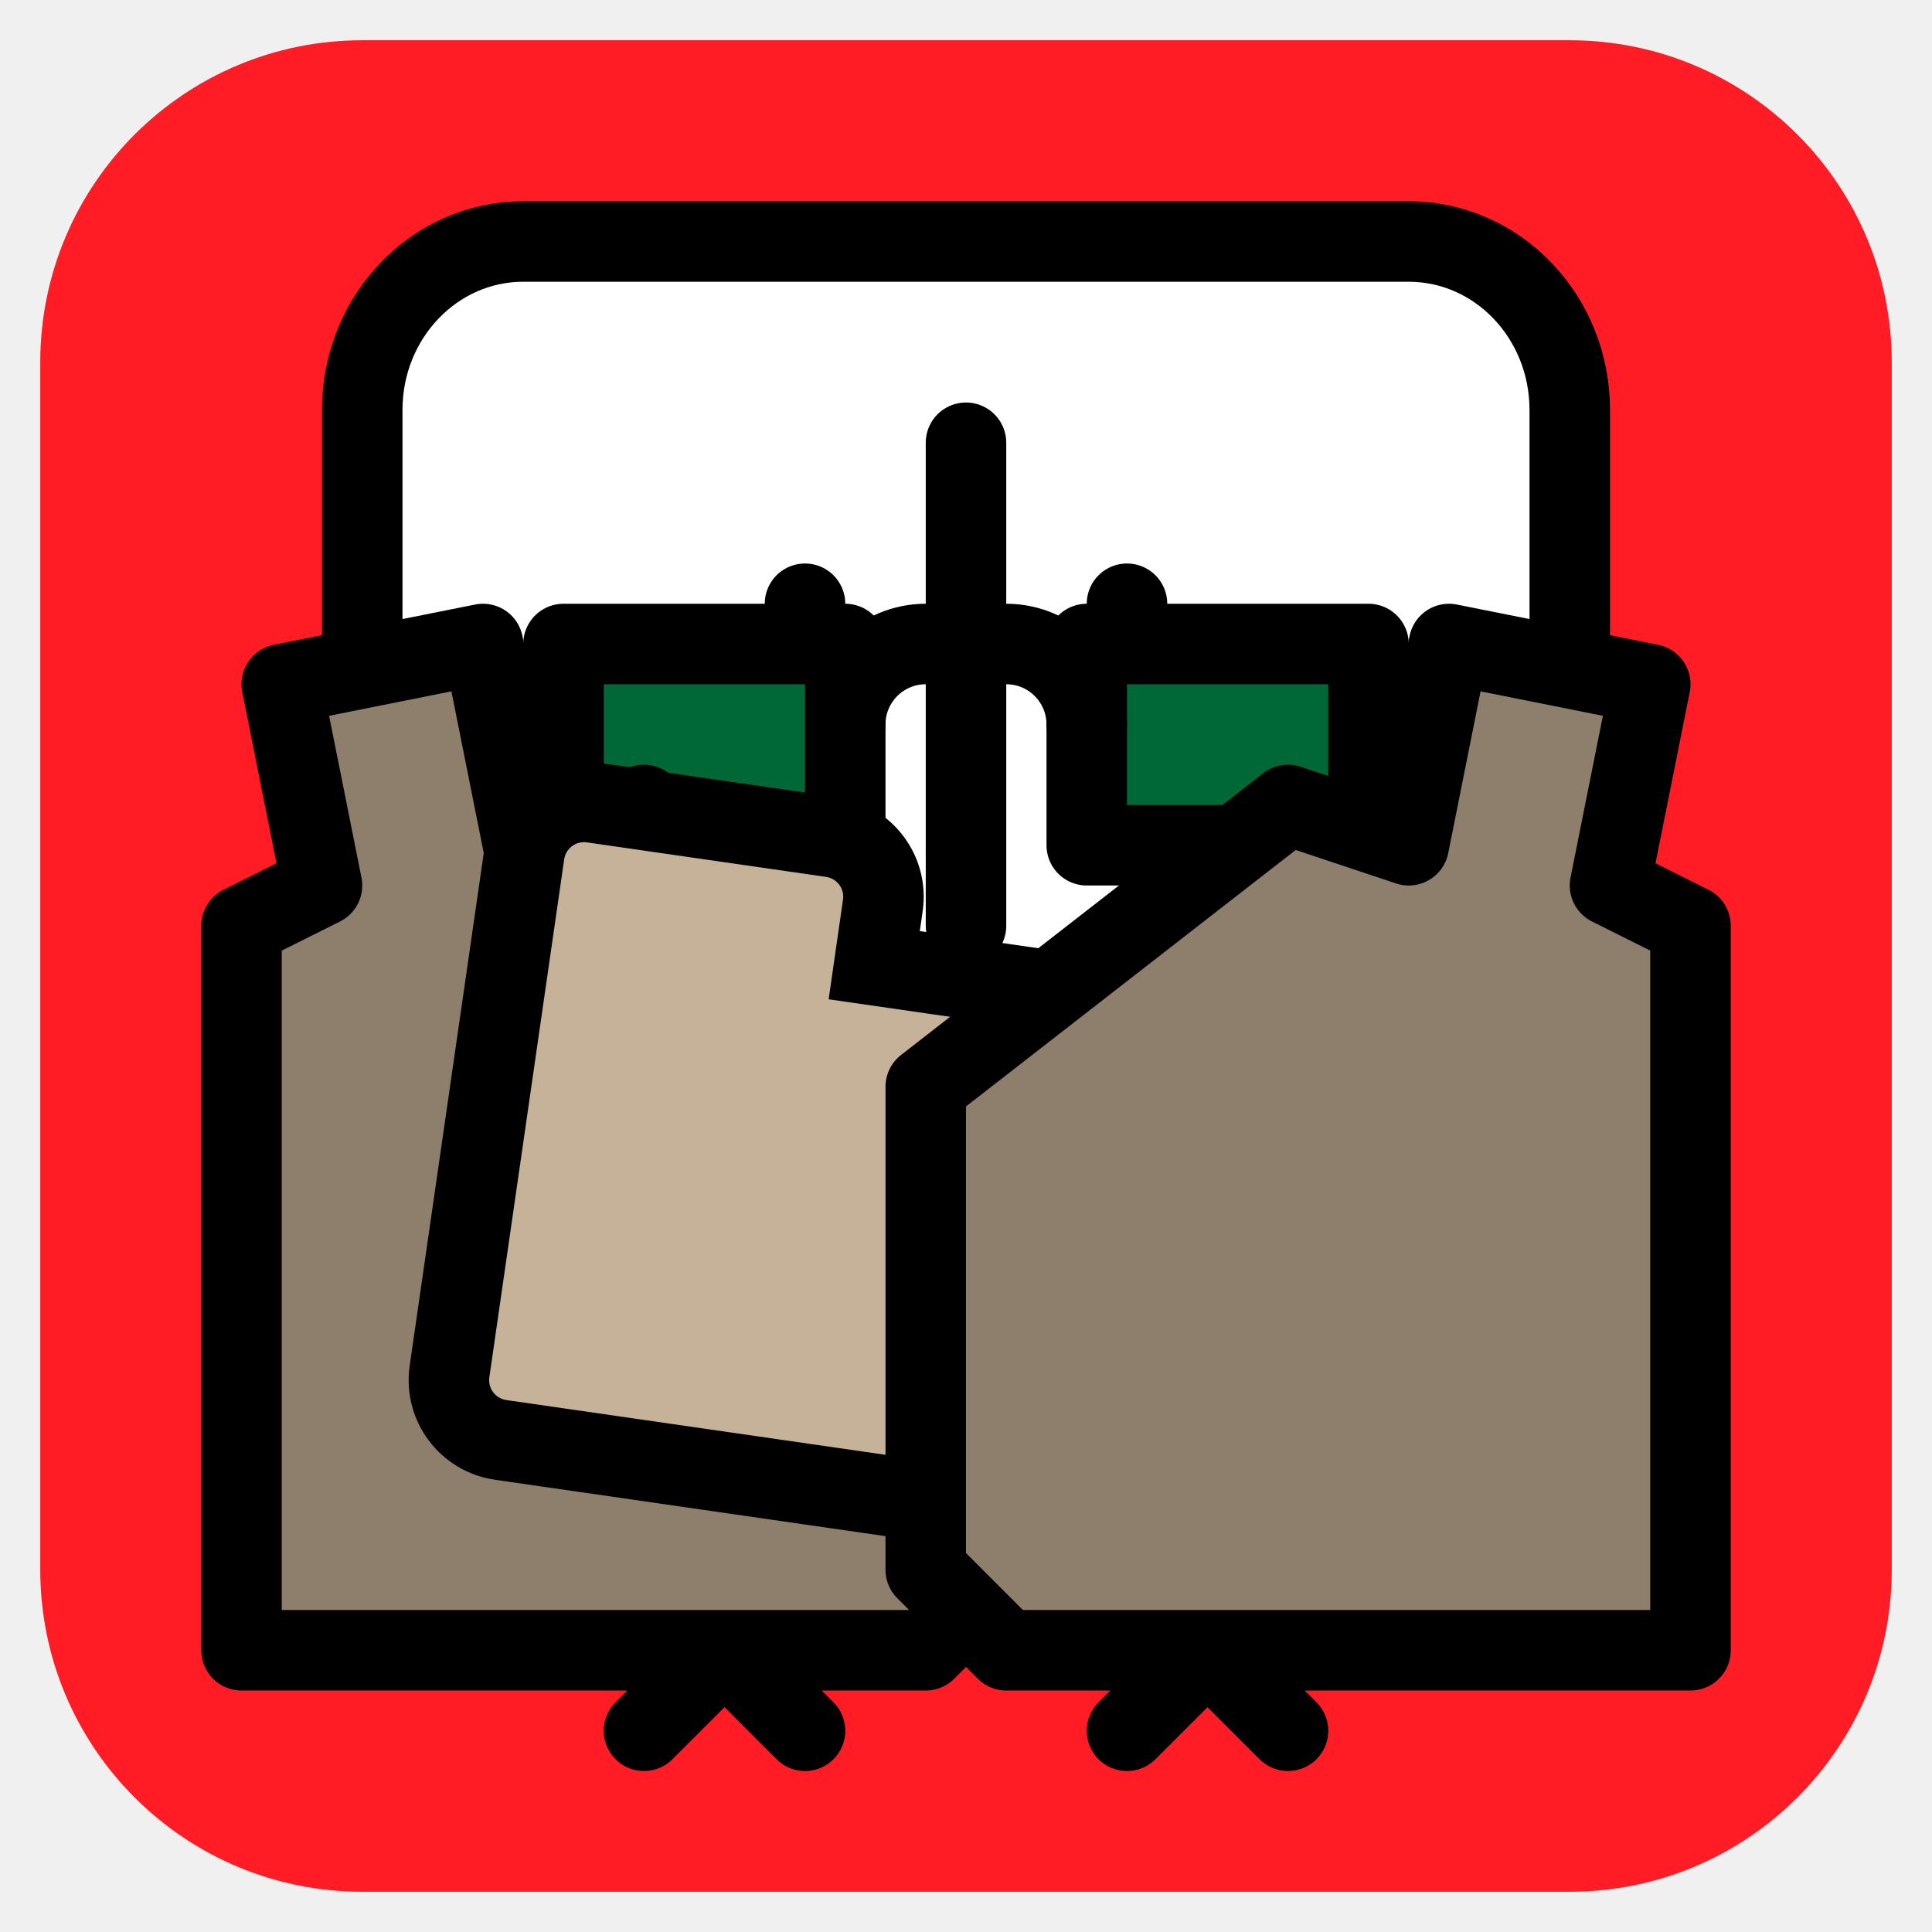
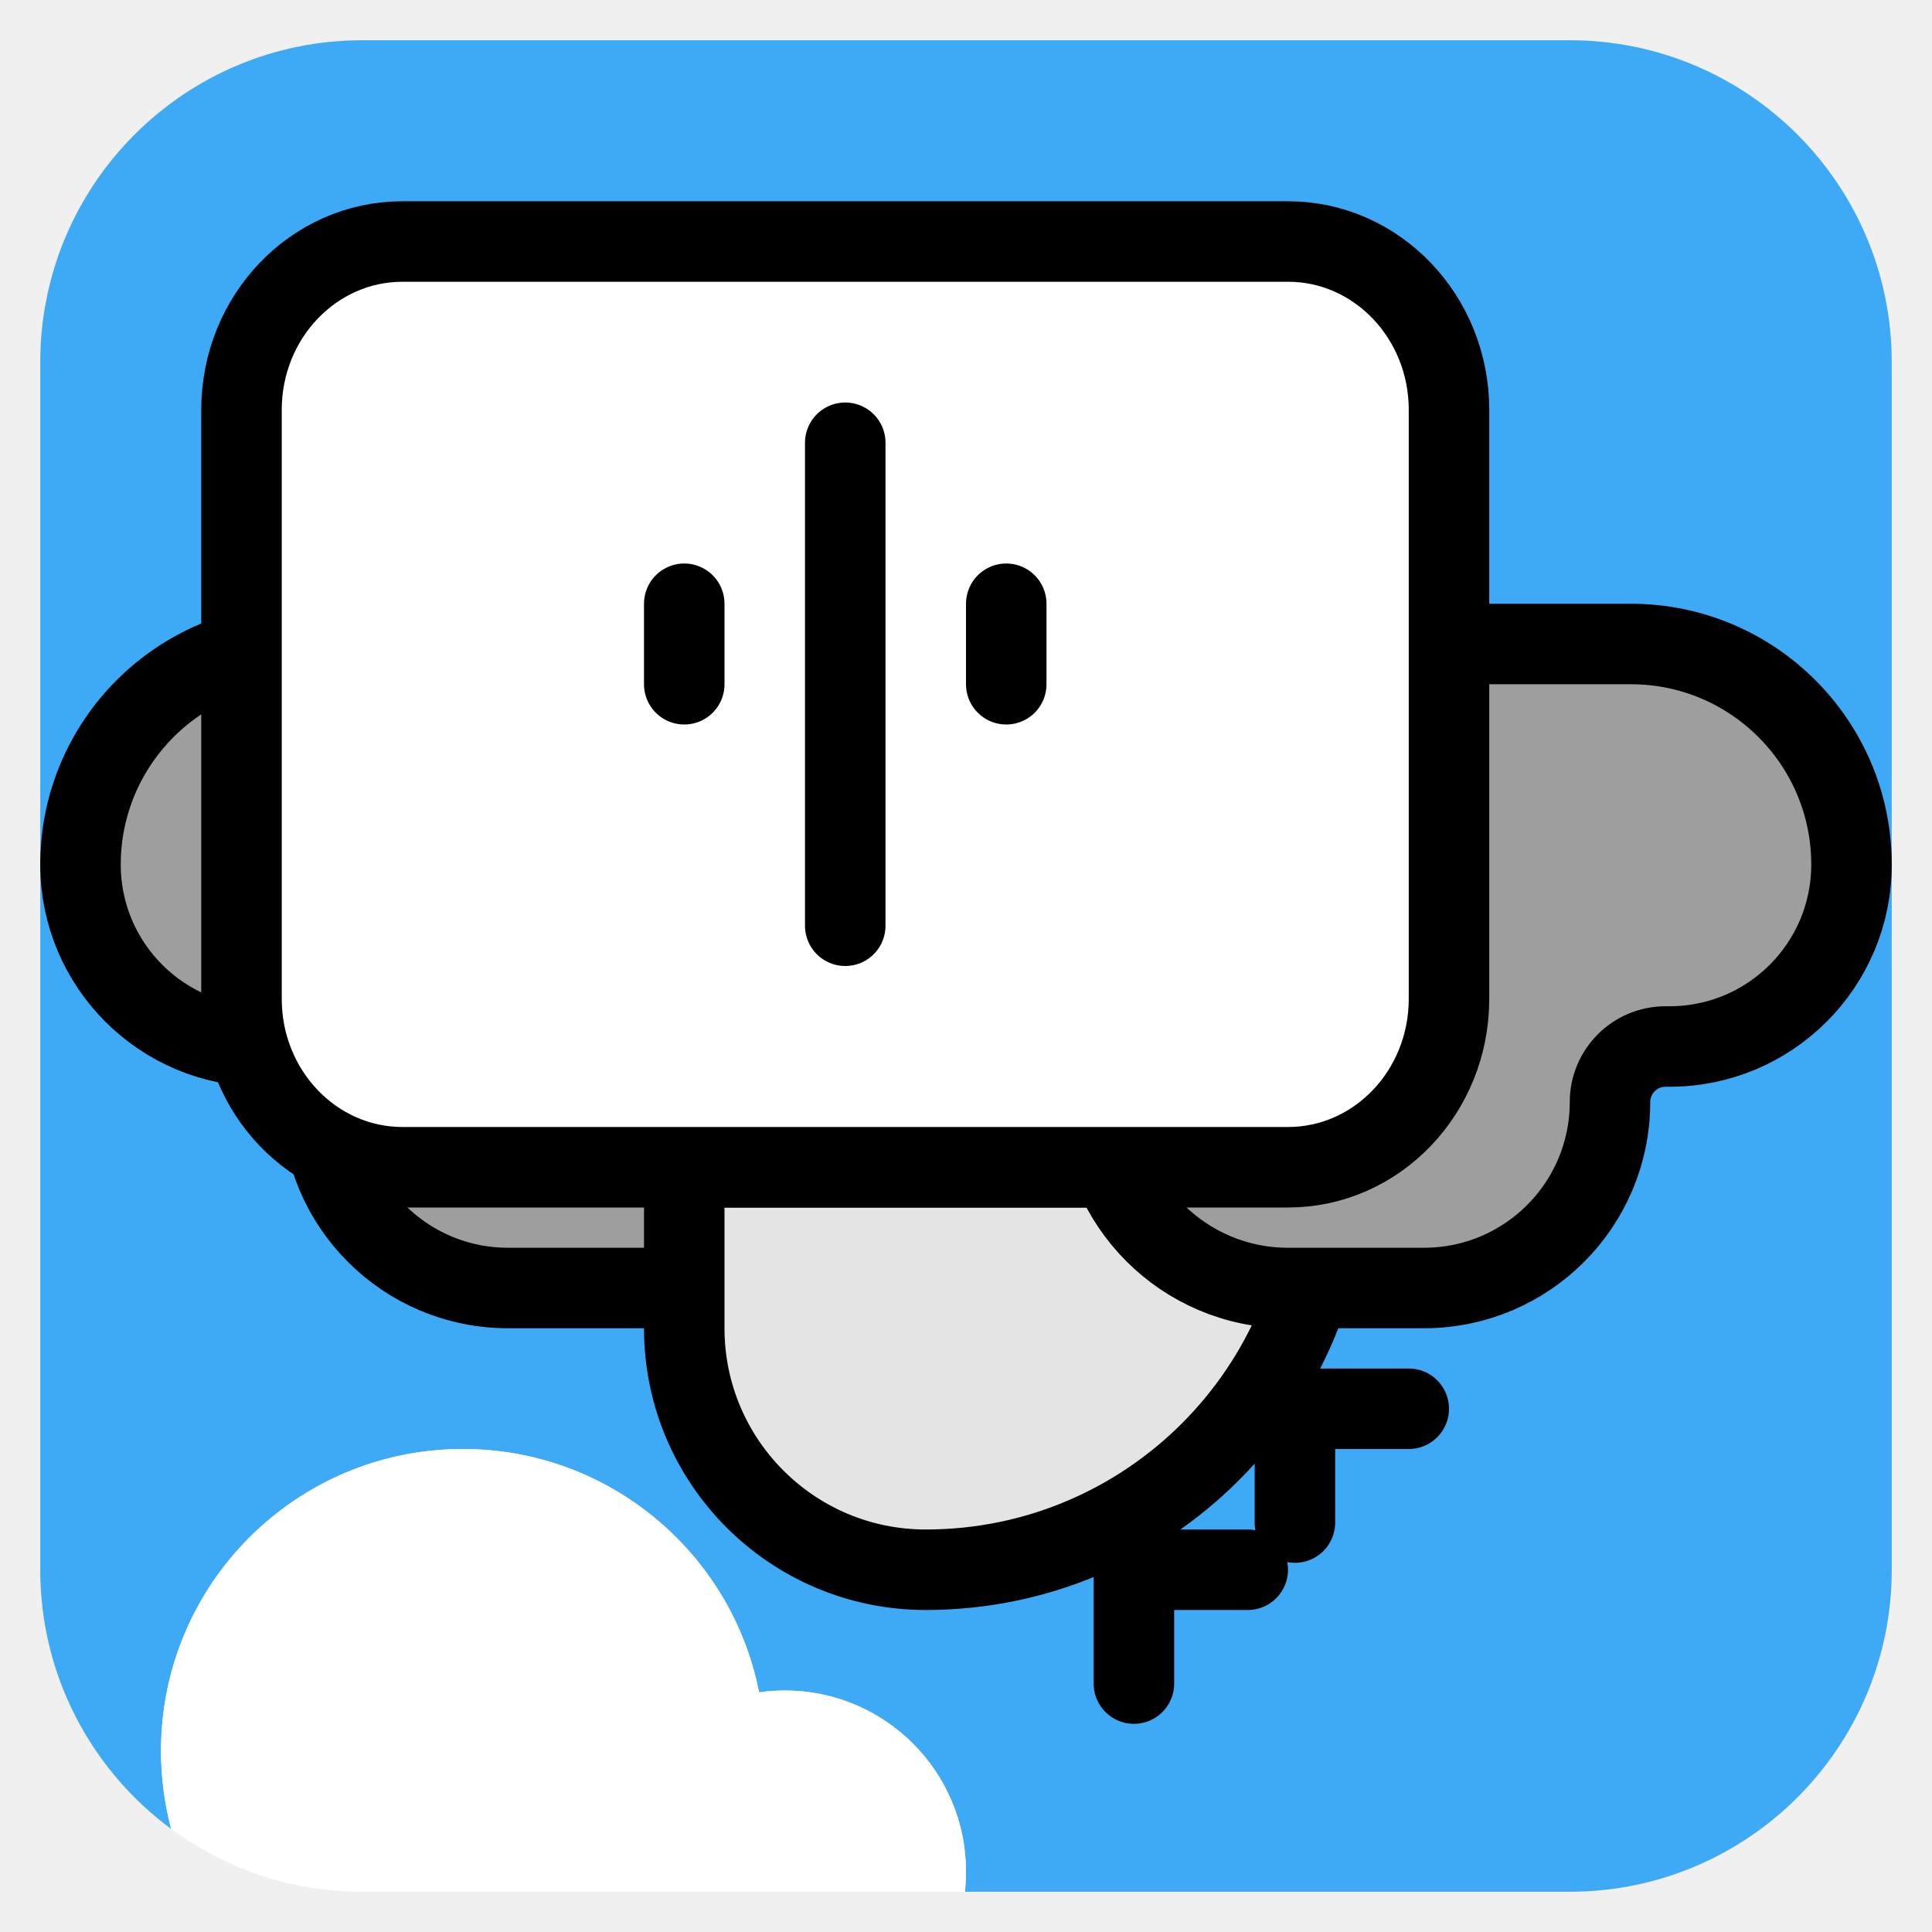
- <svg xmlns="http://www.w3.org/2000/svg" x="0pt" y="0pt" width="48pt" height="48pt" viewBox="0 0 48 48">
-   <g id="Layer_1">
-     <g id="Layer_1-1">
-       <g id="Layer_1_1">
-         <g id="Group">
-           <path id="Path" style="fill:#ff1c24;fill-opacity:1;fill-rule:evenodd;opacity:1;stroke:none;" d="M1,9 C1,4.582,4.582,1,9,1 C9,1,39,1,39,1 C43.418,1,47,4.582,47,9 C47,9,47,39,47,39 C47,43.418,43.418,47,39,47 C39,47,9,47,9,47 C4.582,47,1,43.418,1,39 C1,39,1,9,1,9 z" />
-           <g id="Group_1">
-             <path id="Path_1" style="fill:#9e9e9e;fill-opacity:1;fill-rule:nonzero;opacity:1;stroke:#000000;stroke-linecap:round;stroke-linejoin:round;stroke-miterlimit:10;stroke-opacity:1;stroke-width:2;" d="M16,29 C16,29,10,31,10,35 C10,39,16,39,16,39" />
-             <path id="Path_Copy" style="fill:#9e9e9e;fill-opacity:1;fill-rule:nonzero;opacity:1;stroke:#000000;stroke-linecap:round;stroke-linejoin:round;stroke-miterlimit:10;stroke-opacity:1;stroke-width:2;" d="M32,29 C32,29,38,31,38,35 C38,39,32,39,32,39" />
-             <path id="Path_2" style="fill:#ffffff;fill-opacity:1;fill-rule:evenodd;opacity:1;stroke:#000000;stroke-linecap:round;stroke-linejoin:round;stroke-miterlimit:10;stroke-opacity:1;stroke-width:2;" d="M9,10.182 C9,7.872,10.791,6,13,6 C13,6,35,6,35,6 C37.209,6,39,7.872,39,10.182 C39,10.182,39,24.818,39,24.818 C39,27.128,37.209,29,35,29 C35,29,13,29,13,29 C10.791,29,9,27.128,9,24.818 C9,24.818,9,10.182,9,10.182 z" />
-             <path id="Path_3" style="fill:#ffffff;fill-opacity:1;fill-rule:nonzero;opacity:1;stroke:#000000;stroke-linecap:round;stroke-linejoin:round;stroke-miterlimit:10;stroke-opacity:1;stroke-width:2;" d="M24,11 C24,11,24,23,24,23" />
-             <path id="Path_4" style="fill:#ffffff;fill-opacity:1;fill-rule:nonzero;opacity:1;stroke:#000000;stroke-linecap:round;stroke-linejoin:round;stroke-miterlimit:10;stroke-opacity:1;stroke-width:2;" d="M28,15 C28,15,28,17,28,17" />
-             <path id="Path_Copy_1" style="fill:#ffffff;fill-opacity:1;fill-rule:nonzero;opacity:1;stroke:#000000;stroke-linecap:round;stroke-linejoin:round;stroke-miterlimit:10;stroke-opacity:1;stroke-width:2;" d="M20,15 C20,15,20,17,20,17" />
-             <path id="Path_5" style="fill:none;opacity:1;stroke:#000000;stroke-linecap:round;stroke-linejoin:round;stroke-miterlimit:10;stroke-opacity:1;stroke-width:2;" d="M32,43 C32,43,30,41,30,41 C30,41,28,43,28,43" />
-             <path id="Path_Copy_2" style="fill:none;opacity:1;stroke:#000000;stroke-linecap:round;stroke-linejoin:round;stroke-miterlimit:10;stroke-opacity:1;stroke-width:2;" d="M20,43 C20,43,18,41,18,41 C18,41,16,43,16,43" />
-             <path id="Path_6" style="fill:#e4e4e4;fill-opacity:1;fill-rule:evenodd;opacity:1;stroke:#000000;stroke-linecap:round;stroke-linejoin:round;stroke-miterlimit:10;stroke-opacity:1;stroke-width:2;" d="M16,29 C16,29,32,29,32,29 C32,29,32,39,32,39 C32,39,16,39,16,39 C16,39,16,29,16,29 z" />
-           </g>
-         </g>
+ <svg xmlns="http://www.w3.org/2000/svg" x="0px" y="0px" width="48px" height="48px" viewBox="0 0 48 48">
+   <g id="Layer 1">
+     <g id="Group">
+       <g id="Group">
+         <path id="Path 17" style="fill:#3ea9f5;fill-opacity:1;fill-rule:evenodd;opacity:1;stroke:none;" d="M23.973,47 C23.973,47,39,47,39,47 C43.418,47,47,43.418,47,39 C47,39,47,9,47,9 C47,4.582,43.418,1,39,1 C39,1,9,1,9,1 C4.582,1,1,4.582,1,9 C1,9,1,39,1,39 C1,41.641,2.28,43.983,4.253,45.44 C4.088,44.822,4,44.171,4,43.5 C4,39.358,7.358,36,11.5,36 C15.144,36,18.182,38.599,18.859,42.045 C19.068,42.015,19.282,42,19.5,42 C21.985,42,24,44.015,24,46.5 C24,46.669,23.991,46.836,23.973,47 z" />
+         <path id="Path 18" style="fill:#ffffff;fill-opacity:1;fill-rule:evenodd;opacity:1;stroke:none;" d="M4.253,45.44 C4.088,44.822,4,44.171,4,43.5 C4,39.358,7.358,36,11.5,36 C15.144,36,18.182,38.599,18.859,42.045 C19.068,42.015,19.282,42,19.5,42 C21.985,42,24,44.015,24,46.5 C24,46.669,23.991,46.836,23.973,47 C23.973,47,9,47,9,47 C7.223,47,5.581,46.421,4.253,45.44 z" />
+       </g>
+       <path id="Path" style="fill:none;opacity:1;stroke:#000000;stroke-linecap:round;stroke-linejoin:round;stroke-miterlimit:10;stroke-opacity:1;stroke-width:2;" d="M35,35 C35,35,32.172,35,32.172,35 C32.172,35,32.172,37.828,32.172,37.828" />
+       <path id="Path Copy" style="fill:none;opacity:1;stroke:#000000;stroke-linecap:round;stroke-linejoin:round;stroke-miterlimit:10;stroke-opacity:1;stroke-width:2;" d="M31,39 C31,39,28.172,39,28.172,39 C28.172,39,28.172,41.828,28.172,41.828" />
+       <path id="Path Copy" style="fill:#9e9e9e;fill-opacity:1;fill-rule:nonzero;opacity:1;stroke:#000000;stroke-linecap:round;stroke-linejoin:round;stroke-miterlimit:10;stroke-opacity:1;stroke-width:2;" d="M7.48,16 C4.454,16,2,18.454,2,21.48 C2,21.48,2,21.48,2,21.48 C2,23.977,4.023,26,6.52,26 C6.52,26,6.62,26,6.62,26 C7.382,26,8,26.618,8,27.38 C8,27.38,8,27.38,8,27.38 C8,29.932,10.068,32,12.62,32 C12.62,32,16,32,16,32 C18.583,32,20.678,29.906,20.678,27.322 C20.678,27.322,20.678,21.422,20.678,21.422 C20.678,18.427,18.25,16,15.256,16 C15.256,16,7.48,16,7.48,16 z" />
+       <path id="Path" style="fill:#e4e4e4;fill-opacity:1;fill-rule:evenodd;opacity:1;stroke:#000000;stroke-linecap:round;stroke-linejoin:round;stroke-miterlimit:10;stroke-opacity:1;stroke-width:2;" d="M17,29 C17,29,33,29,33,29 C33,29,33,29,33,29 C33,34.523,28.523,39,23,39 C23,39,23,39,23,39 C19.686,39,17,36.314,17,33 C17,33,17,29,17,29 z" />
+       <path id="Path Copy" style="fill:#9e9e9e;fill-opacity:1;fill-rule:nonzero;opacity:1;stroke:#000000;stroke-linecap:round;stroke-linejoin:round;stroke-miterlimit:10;stroke-opacity:1;stroke-width:2;" d="M40.52,16 C43.546,16,46,18.454,46,21.48 C46,21.48,46,21.48,46,21.48 C46,23.977,43.977,26,41.48,26 C41.48,26,41.38,26,41.38,26 C40.618,26,40,26.618,40,27.38 C40,27.38,40,27.38,40,27.38 C40,29.932,37.932,32,35.38,32 C35.38,32,32,32,32,32 C29.417,32,27.322,29.906,27.322,27.322 C27.322,27.322,27.322,21.422,27.322,21.422 C27.322,18.427,29.75,16,32.744,16 C32.744,16,40.52,16,40.52,16 z" />
+       <g id="Group">
+         <path id="Path" style="fill:#ffffff;fill-opacity:1;fill-rule:evenodd;opacity:1;stroke:#000000;stroke-linecap:round;stroke-linejoin:round;stroke-miterlimit:10;stroke-opacity:1;stroke-width:2;" d="M6,10.182 C6,7.872,7.791,6,10,6 C10,6,32,6,32,6 C34.209,6,36,7.872,36,10.182 C36,10.182,36,24.818,36,24.818 C36,27.128,34.209,29,32,29 C32,29,10,29,10,29 C7.791,29,6,27.128,6,24.818 C6,24.818,6,10.182,6,10.182 z" />
+         <path id="Path" style="fill:#ffffff;fill-opacity:1;fill-rule:nonzero;opacity:1;stroke:#000000;stroke-linecap:round;stroke-linejoin:round;stroke-miterlimit:10;stroke-opacity:1;stroke-width:2;" d="M21,11 C21,11,21,23,21,23" />
+         <path id="Path" style="fill:#ffffff;fill-opacity:1;fill-rule:nonzero;opacity:1;stroke:#000000;stroke-linecap:round;stroke-linejoin:round;stroke-miterlimit:10;stroke-opacity:1;stroke-width:2;" d="M25,15 C25,15,25,17,25,17" />
+         <path id="Path Copy" style="fill:#ffffff;fill-opacity:1;fill-rule:nonzero;opacity:1;stroke:#000000;stroke-linecap:round;stroke-linejoin:round;stroke-miterlimit:10;stroke-opacity:1;stroke-width:2;" d="M17,15 C17,15,17,17,17,17" />
      </g>
    </g>
-     <path id="Path-1" style="fill:#006736;fill-opacity:1;fill-rule:evenodd;opacity:1;stroke:#000000;stroke-linecap:round;stroke-linejoin:round;stroke-miterlimit:10;stroke-opacity:1;stroke-width:2;" d="M27,16 C27,16,34,16,34,16 C34,16,34,21,34,21 C34,21,27,21,27,21 C27,21,27,16,27,16 z" />
-     <path id="Path-2" style="fill:none;opacity:1;stroke:#000000;stroke-linecap:round;stroke-linejoin:round;stroke-miterlimit:10;stroke-opacity:1;stroke-width:2;" d="M21,18 C21,18,21,18,21,18 C21,16.895,21.895,16,23,16 C23,16,25,16,25,16 C26.105,16,27,16.895,27,18 C27,18,27,18,27,18" />
-     <path id="Path_Copy-1" style="fill:#006736;fill-opacity:1;fill-rule:evenodd;opacity:1;stroke:#000000;stroke-linecap:round;stroke-linejoin:round;stroke-miterlimit:10;stroke-opacity:1;stroke-width:2;" d="M14,16 C14,16,21,16,21,16 C21,16,21,21,21,21 C21,21,14,21,14,21 C14,21,14,16,14,16 z" />
-     <path id="Path_Copy-2" style="fill:#8e7f6d;fill-opacity:1;fill-rule:nonzero;opacity:1;stroke:#000000;stroke-linecap:round;stroke-linejoin:round;stroke-miterlimit:10;stroke-opacity:1;stroke-width:2;" d="M7,17 C7,17,12,16,12,16 C12,16,13,21,13,21 C13,21,16,20,16,20 C16,20,25,27,25,27 C25,27,25,39,25,39 C25,39,23,41,23,41 C23,41,6,41,6,41 C6,41,6,23,6,23 C6,23,8,22,8,22 C8,22,7,17,7,17 z" />
-     <path id="Compound_Group" style="fill:#c6b199;fill-opacity:1;fill-rule:evenodd;opacity:1;stroke:#000000;stroke-linecap:butt;stroke-linejoin:miter;stroke-miterlimit:10;stroke-opacity:1;stroke-width:2;" d="M21.72,23.98 C21.72,23.98,30.133,25.195,30.133,25.195 C30.952,25.313,31.521,26.074,31.403,26.894 C31.403,26.894,29.973,36.791,29.973,36.791 C29.855,37.611,29.094,38.18,28.274,38.061 C28.274,38.061,12.439,35.774,12.439,35.774 C11.619,35.656,11.05,34.895,11.168,34.075 C11.168,34.075,12.741,23.188,12.741,23.188 C12.741,23.188,13.027,21.209,13.027,21.209 C13.145,20.389,13.906,19.82,14.726,19.939 C14.726,19.939,20.664,20.796,20.664,20.796 C21.484,20.915,22.053,21.675,21.934,22.495 C21.934,22.495,21.72,23.98,21.72,23.98 z" />
-     <path id="Path-3" style="fill:#8e7f6d;fill-opacity:1;fill-rule:nonzero;opacity:1;stroke:#000000;stroke-linecap:round;stroke-linejoin:round;stroke-miterlimit:10;stroke-opacity:1;stroke-width:2;" d="M41,17 C41,17,36,16,36,16 C36,16,35,21,35,21 C35,21,32,20,32,20 C32,20,23,27,23,27 C23,27,23,39,23,39 C23,39,25,41,25,41 C25,41,42,41,42,41 C42,41,42,23,42,23 C42,23,40,22,40,22 C40,22,41,17,41,17 z" />
  </g>
</svg>
